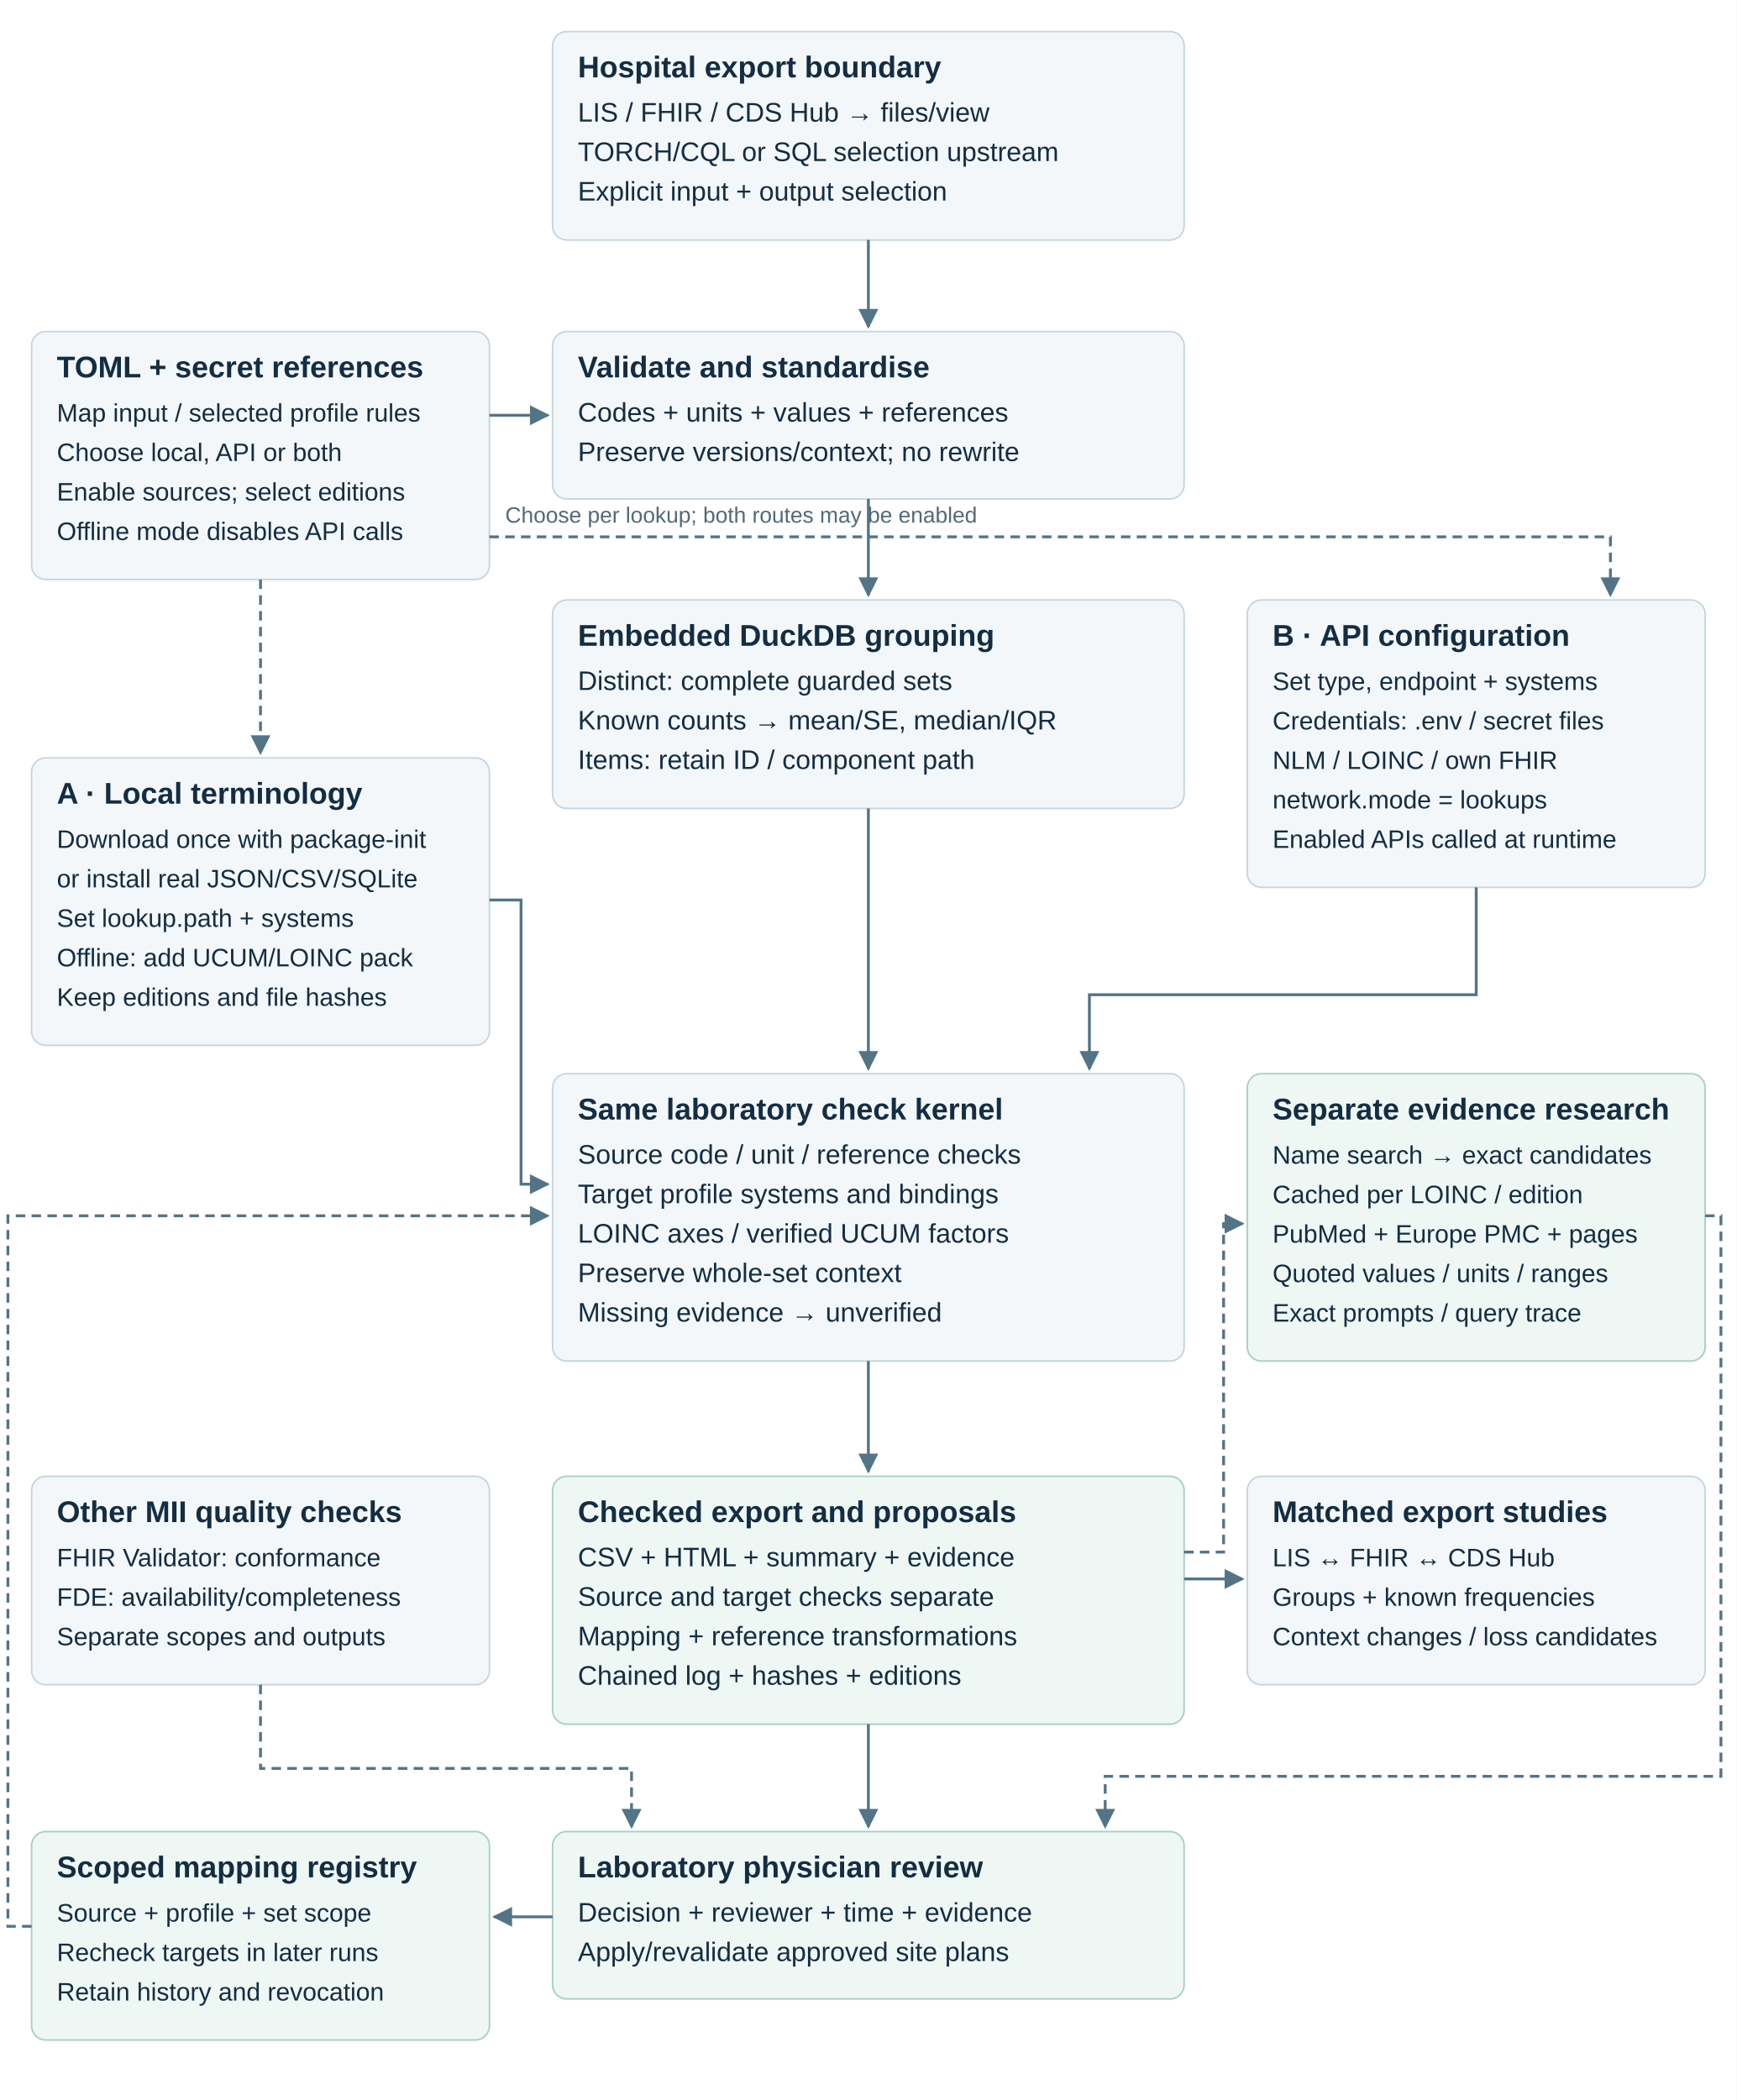
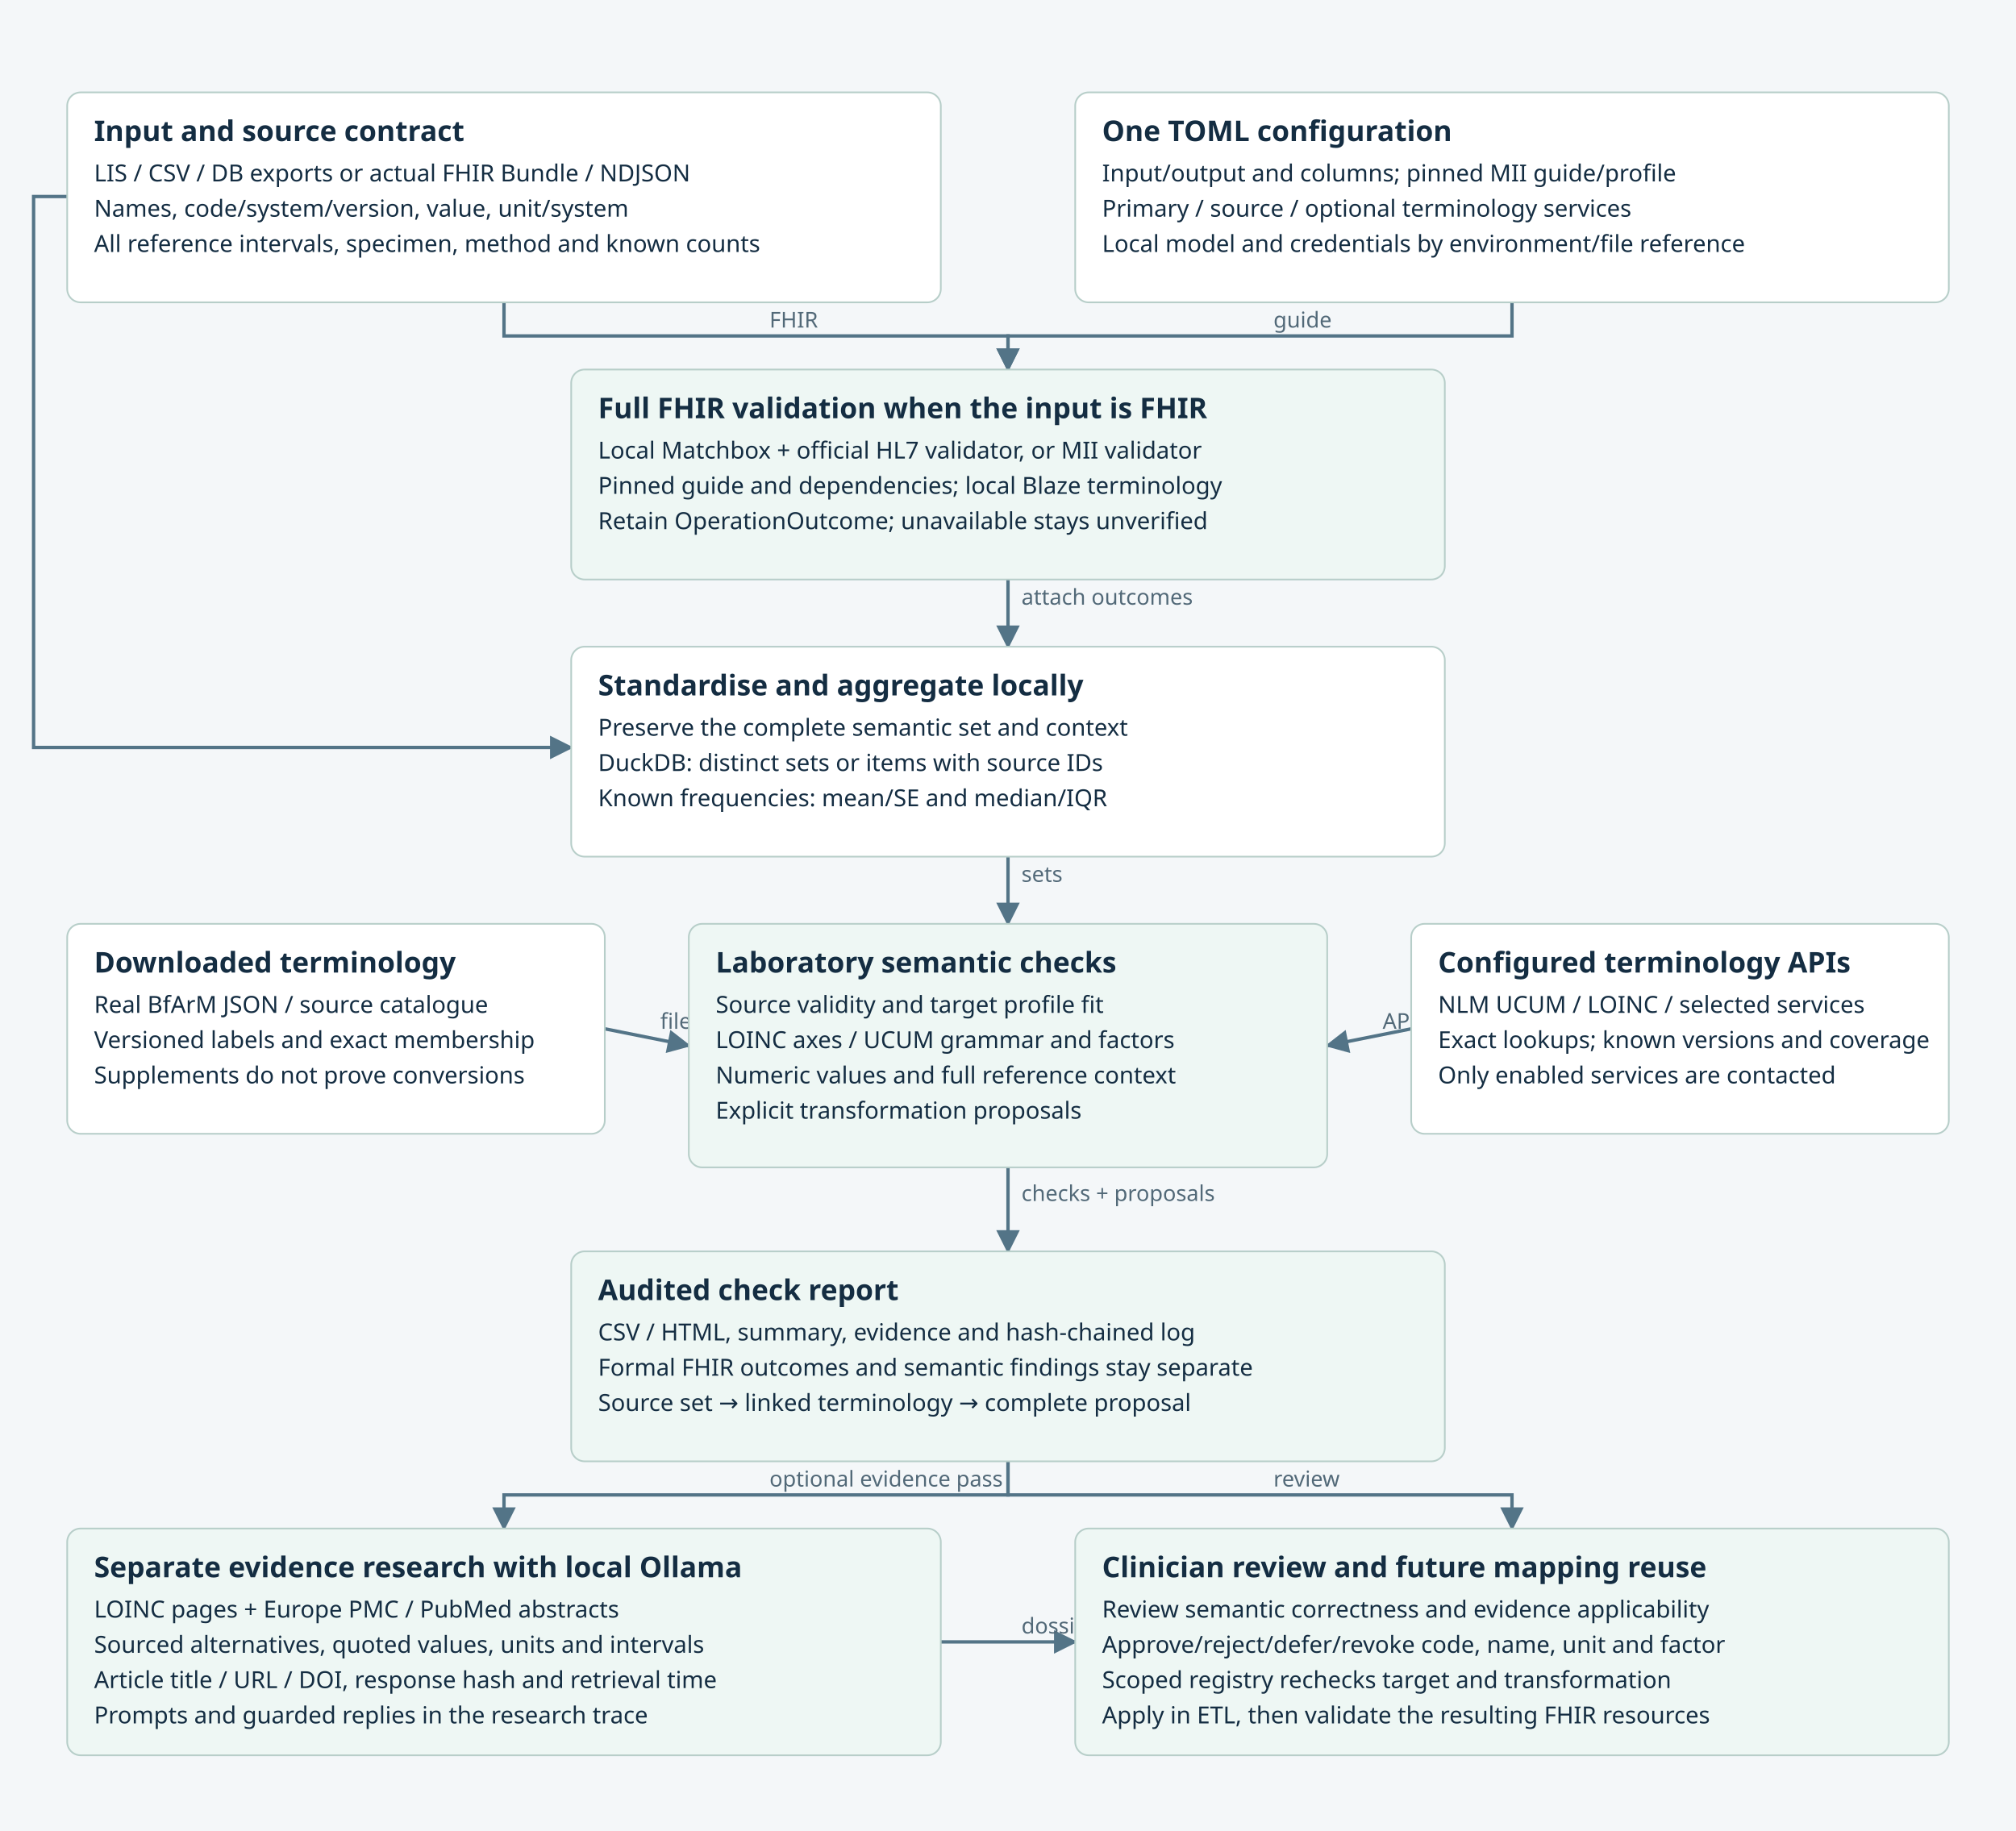
- <svg xmlns="http://www.w3.org/2000/svg" width="1100" height="1330" viewBox="0 0 1100 1330" role="img" aria-labelledby="title desc">
+ <svg xmlns="http://www.w3.org/2000/svg" viewBox="0 0 1200 1090" role="img" aria-labelledby="title desc">
  <defs>
-     <marker id="arrow" viewBox="0 0 10 10" refX="9" refY="5" markerWidth="7" markerHeight="7" orient="auto-start-reverse">
-       <path d="M0 0 L10 5 L0 10z" fill="#537487" />
+     <marker id="arrow" viewBox="0 0 10 10" refX="9" refY="5" markerWidth="7" markerHeight="7" orient="auto">
+       <path d="M0 0 L10 5 L0 10" fill="#537487" />
    </marker>
  </defs>
-   <style>text{font-family:Arial,sans-serif;fill:#142d42}.heading{font-size:19px;font-weight:700}.body{font-size:17px}.label{font-size:14px;fill:#526978}</style>
-   <rect width="1100" height="100%" fill="white" />
+   <rect width="1200" height="100%" fill="#f4f7f9" />
+   <path data-edge="INPUT-VALIDATE" d="M300.0 180 V200.0 H600.0 V220" fill="none" stroke="#537487" stroke-width="2" marker-end="url(#arrow)" />
+   <text x="458.0" y="195.0" font-family="system-ui,sans-serif" font-size="13" fill="#526978">FHIR</text>
+   <path data-edge="CONFIG-VALIDATE" d="M900.0 180 V200.0 H600.0 V220" fill="none" stroke="#537487" stroke-width="2" marker-end="url(#arrow)" />
+   <text x="758.0" y="195.0" font-family="system-ui,sans-serif" font-size="13" fill="#526978">guide</text>
+   <path data-edge="VALIDATE-GROUP" d="M600.0 345 V365.0 H600.0 V385" fill="none" stroke="#537487" stroke-width="2" marker-end="url(#arrow)" />
+   <text x="608.0" y="360.0" font-family="system-ui,sans-serif" font-size="13" fill="#526978">attach outcomes</text>
+   <path data-edge="INPUT-GROUP" d="M40 117 H20 V445 H340" fill="none" stroke="#537487" stroke-width="2" marker-end="url(#arrow)" />
+   <text x="458.0" y="277.5" font-family="system-ui,sans-serif" font-size="13" fill="#526978">CSV / DB</text>
+   <path data-edge="GROUP-CHECK" d="M600.0 510 V530.0 H600.0 V550" fill="none" stroke="#537487" stroke-width="2" marker-end="url(#arrow)" />
+   <text x="608.0" y="525.0" font-family="system-ui,sans-serif" font-size="13" fill="#526978">sets</text>
+   <path data-edge="LOCAL-CHECK" d="M360 612.5 L410 622.5" fill="none" stroke="#537487" stroke-width="2" marker-end="url(#arrow)" />
+   <text x="393.0" y="612.5" font-family="system-ui,sans-serif" font-size="13" fill="#526978">files</text>
+   <path data-edge="API-CHECK" d="M840 612.5 L790 622.5" fill="none" stroke="#537487" stroke-width="2" marker-end="url(#arrow)" />
+   <text x="823.0" y="612.5" font-family="system-ui,sans-serif" font-size="13" fill="#526978">API</text>
+   <path data-edge="CHECK-REPORT" d="M600.0 695 V720.0 H600.0 V745" fill="none" stroke="#537487" stroke-width="2" marker-end="url(#arrow)" />
+   <text x="608.0" y="715.0" font-family="system-ui,sans-serif" font-size="13" fill="#526978">checks + proposals</text>
+   <path data-edge="REPORT-RESEARCH" d="M600.0 870 V890.0 H300.0 V910" fill="none" stroke="#537487" stroke-width="2" marker-end="url(#arrow)" />
+   <text x="458.0" y="885.0" font-family="system-ui,sans-serif" font-size="13" fill="#526978">optional evidence pass</text>
+   <path data-edge="REPORT-REVIEW" d="M600.0 870 V890.0 H900.0 V910" fill="none" stroke="#537487" stroke-width="2" marker-end="url(#arrow)" />
+   <text x="758.0" y="885.0" font-family="system-ui,sans-serif" font-size="13" fill="#526978">review</text>
+   <path data-edge="RESEARCH-REVIEW" d="M560 977.5 L640 977.5" fill="none" stroke="#537487" stroke-width="2" marker-end="url(#arrow)" />
+   <text x="608.0" y="972.5" font-family="system-ui,sans-serif" font-size="13" fill="#526978">dossier</text>
  <g data-node="INPUT">
-     <rect x="350" y="20" width="400" height="132" rx="9" fill="#f3f7fa" stroke="#c4d5df" />
-     <text x="366" y="49" class="heading">Hospital export boundary</text>
-     <text x="366" y="77" class="body">LIS / FHIR / CDS Hub → files/view</text>
-     <text x="366" y="102" class="body">TORCH/CQL or SQL selection upstream</text>
-     <text x="366" y="127" class="body">Explicit input + output selection</text>
+     <rect x="40" y="55" width="520" height="125" rx="8" fill="#ffffff" stroke="#b7cec9" />
+     <text x="56" y="84" fill="#142d42" font-family="system-ui,sans-serif" font-size="17" font-weight="600">Input and source contract</text>
+     <text x="56" y="108" fill="#142d42" font-family="system-ui,sans-serif" font-size="14">LIS / CSV / DB exports or actual FHIR Bundle / NDJSON</text>
+     <text x="56" y="129" fill="#142d42" font-family="system-ui,sans-serif" font-size="14">Names, code/system/version, value, unit/system</text>
+     <text x="56" y="150" fill="#142d42" font-family="system-ui,sans-serif" font-size="14">All reference intervals, specimen, method and known counts</text>
  </g>
  <g data-node="CONFIG">
-     <rect x="20" y="210" width="290" height="157" rx="9" fill="#f3f7fa" stroke="#c4d5df" />
-     <text x="36" y="239" class="heading">TOML + secret references</text>
-     <text x="36" y="267" class="body" style="font-size:16px">Map input / selected profile rules</text>
-     <text x="36" y="292" class="body" style="font-size:16px">Choose local, API or both</text>
-     <text x="36" y="317" class="body" style="font-size:16px">Enable sources; select editions</text>
-     <text x="36" y="342" class="body" style="font-size:16px">Offline mode disables API calls</text>
+     <rect x="640" y="55" width="520" height="125" rx="8" fill="#ffffff" stroke="#b7cec9" />
+     <text x="656" y="84" fill="#142d42" font-family="system-ui,sans-serif" font-size="17" font-weight="600">One TOML configuration</text>
+     <text x="656" y="108" fill="#142d42" font-family="system-ui,sans-serif" font-size="14">Input/output and columns; pinned MII guide/profile</text>
+     <text x="656" y="129" fill="#142d42" font-family="system-ui,sans-serif" font-size="14">Primary / source / optional terminology services</text>
+     <text x="656" y="150" fill="#142d42" font-family="system-ui,sans-serif" font-size="14">Local model and credentials by environment/file reference</text>
  </g>
-   <g data-node="NORMAL">
-     <rect x="350" y="210" width="400" height="106" rx="9" fill="#f3f7fa" stroke="#c4d5df" />
-     <text x="366" y="239" class="heading">Validate and standardise</text>
-     <text x="366" y="267" class="body">Codes + units + values + references</text>
-     <text x="366" y="292" class="body">Preserve versions/context; no rewrite</text>
+   <g data-node="VALIDATE">
+     <rect x="340" y="220" width="520" height="125" rx="8" fill="#eef7f4" stroke="#b7cec9" />
+     <text x="356" y="249" fill="#142d42" font-family="system-ui,sans-serif" font-size="17" font-weight="600">Full FHIR validation when the input is FHIR</text>
+     <text x="356" y="273" fill="#142d42" font-family="system-ui,sans-serif" font-size="14">Local Matchbox + official HL7 validator, or MII validator</text>
+     <text x="356" y="294" fill="#142d42" font-family="system-ui,sans-serif" font-size="14">Pinned guide and dependencies; local Blaze terminology</text>
+     <text x="356" y="315" fill="#142d42" font-family="system-ui,sans-serif" font-size="14">Retain OperationOutcome; unavailable stays unverified</text>
  </g>
  <g data-node="GROUP">
-     <rect x="350" y="380" width="400" height="132" rx="9" fill="#f3f7fa" stroke="#c4d5df" />
-     <text x="366" y="409" class="heading">Embedded DuckDB grouping</text>
-     <text x="366" y="437" class="body">Distinct: complete guarded sets</text>
-     <text x="366" y="462" class="body">Known counts → mean/SE, median/IQR</text>
-     <text x="366" y="487" class="body">Items: retain ID / component path</text>
+     <rect x="340" y="385" width="520" height="125" rx="8" fill="#ffffff" stroke="#b7cec9" />
+     <text x="356" y="414" fill="#142d42" font-family="system-ui,sans-serif" font-size="17" font-weight="600">Standardise and aggregate locally</text>
+     <text x="356" y="438" fill="#142d42" font-family="system-ui,sans-serif" font-size="14">Preserve the complete semantic set and context</text>
+     <text x="356" y="459" fill="#142d42" font-family="system-ui,sans-serif" font-size="14">DuckDB: distinct sets or items with source IDs</text>
+     <text x="356" y="480" fill="#142d42" font-family="system-ui,sans-serif" font-size="14">Known frequencies: mean/SE and median/IQR</text>
  </g>
  <g data-node="LOCAL">
-     <rect x="20" y="480" width="290" height="182" rx="9" fill="#f3f7fa" stroke="#c4d5df" />
-     <text x="36" y="509" class="heading">A · Local terminology</text>
-     <text x="36" y="537" class="body" style="font-size:16px">Download once with package-init</text>
-     <text x="36" y="562" class="body" style="font-size:16px">or install real JSON/CSV/SQLite</text>
-     <text x="36" y="587" class="body" style="font-size:16px">Set lookup.path + systems</text>
-     <text x="36" y="612" class="body" style="font-size:16px">Offline: add UCUM/LOINC pack</text>
-     <text x="36" y="637" class="body" style="font-size:16px">Keep editions and file hashes</text>
+     <rect x="40" y="550" width="320" height="125" rx="8" fill="#ffffff" stroke="#b7cec9" />
+     <text x="56" y="579" fill="#142d42" font-family="system-ui,sans-serif" font-size="17" font-weight="600">Downloaded terminology</text>
+     <text x="56" y="603" fill="#142d42" font-family="system-ui,sans-serif" font-size="14">Real BfArM JSON / source catalogue</text>
+     <text x="56" y="624" fill="#142d42" font-family="system-ui,sans-serif" font-size="14">Versioned labels and exact membership</text>
+     <text x="56" y="645" fill="#142d42" font-family="system-ui,sans-serif" font-size="14">Supplements do not prove conversions</text>
+   </g>
+   <g data-node="CHECK">
+     <rect x="410" y="550" width="380" height="145" rx="8" fill="#eef7f4" stroke="#b7cec9" />
+     <text x="426" y="579" fill="#142d42" font-family="system-ui,sans-serif" font-size="17" font-weight="600">Laboratory semantic checks</text>
+     <text x="426" y="603" fill="#142d42" font-family="system-ui,sans-serif" font-size="14">Source validity and target profile fit</text>
+     <text x="426" y="624" fill="#142d42" font-family="system-ui,sans-serif" font-size="14">LOINC axes / UCUM grammar and factors</text>
+     <text x="426" y="645" fill="#142d42" font-family="system-ui,sans-serif" font-size="14">Numeric values and full reference context</text>
+     <text x="426" y="666" fill="#142d42" font-family="system-ui,sans-serif" font-size="14">Explicit transformation proposals</text>
  </g>
  <g data-node="API">
-     <rect x="790" y="380" width="290" height="182" rx="9" fill="#f3f7fa" stroke="#c4d5df" />
-     <text x="806" y="409" class="heading">B · API configuration</text>
-     <text x="806" y="437" class="body" style="font-size:16px">Set type, endpoint + systems</text>
-     <text x="806" y="462" class="body" style="font-size:16px">Credentials: .env / secret files</text>
-     <text x="806" y="487" class="body" style="font-size:16px">NLM / LOINC / own FHIR</text>
-     <text x="806" y="512" class="body" style="font-size:16px">network.mode = lookups</text>
-     <text x="806" y="537" class="body" style="font-size:16px">Enabled APIs called at runtime</text>
+     <rect x="840" y="550" width="320" height="125" rx="8" fill="#ffffff" stroke="#b7cec9" />
+     <text x="856" y="579" fill="#142d42" font-family="system-ui,sans-serif" font-size="17" font-weight="600">Configured terminology APIs</text>
+     <text x="856" y="603" fill="#142d42" font-family="system-ui,sans-serif" font-size="14">NLM UCUM / LOINC / selected services</text>
+     <text x="856" y="624" fill="#142d42" font-family="system-ui,sans-serif" font-size="14">Exact lookups; known versions and coverage</text>
+     <text x="856" y="645" fill="#142d42" font-family="system-ui,sans-serif" font-size="14">Only enabled services are contacted</text>
  </g>
-   <g data-node="CHECK">
-     <rect x="350" y="680" width="400" height="182" rx="9" fill="#f3f7fa" stroke="#c4d5df" />
-     <text x="366" y="709" class="heading">Same laboratory check kernel</text>
-     <text x="366" y="737" class="body">Source code / unit / reference checks</text>
-     <text x="366" y="762" class="body">Target profile systems and bindings</text>
-     <text x="366" y="787" class="body">LOINC axes / verified UCUM factors</text>
-     <text x="366" y="812" class="body">Preserve whole-set context</text>
-     <text x="366" y="837" class="body">Missing evidence → unverified</text>
+   <g data-node="REPORT">
+     <rect x="340" y="745" width="520" height="125" rx="8" fill="#eef7f4" stroke="#b7cec9" />
+     <text x="356" y="774" fill="#142d42" font-family="system-ui,sans-serif" font-size="17" font-weight="600">Audited check report</text>
+     <text x="356" y="798" fill="#142d42" font-family="system-ui,sans-serif" font-size="14">CSV / HTML, summary, evidence and hash-chained log</text>
+     <text x="356" y="819" fill="#142d42" font-family="system-ui,sans-serif" font-size="14">Formal FHIR outcomes and semantic findings stay separate</text>
+     <text x="356" y="840" fill="#142d42" font-family="system-ui,sans-serif" font-size="14">Source set → linked terminology → complete proposal</text>
  </g>
  <g data-node="RESEARCH">
-     <rect x="790" y="680" width="290" height="182" rx="9" fill="#eef7f4" stroke="#a8cfc6" />
-     <text x="806" y="709" class="heading">Separate evidence research</text>
-     <text x="806" y="737" class="body" style="font-size:16px">Name search → exact candidates</text>
-     <text x="806" y="762" class="body" style="font-size:16px">Cached per LOINC / edition</text>
-     <text x="806" y="787" class="body" style="font-size:16px">PubMed + Europe PMC + pages</text>
-     <text x="806" y="812" class="body" style="font-size:16px">Quoted values / units / ranges</text>
-     <text x="806" y="837" class="body" style="font-size:16px">Exact prompts / query trace</text>
+     <rect x="40" y="910" width="520" height="135" rx="8" fill="#eef7f4" stroke="#b7cec9" />
+     <text x="56" y="939" fill="#142d42" font-family="system-ui,sans-serif" font-size="17" font-weight="600">Separate evidence research with local Ollama</text>
+     <text x="56" y="963" fill="#142d42" font-family="system-ui,sans-serif" font-size="14">LOINC pages + Europe PMC / PubMed abstracts</text>
+     <text x="56" y="984" fill="#142d42" font-family="system-ui,sans-serif" font-size="14">Sourced alternatives, quoted values, units and intervals</text>
+     <text x="56" y="1005" fill="#142d42" font-family="system-ui,sans-serif" font-size="14">Article title / URL / DOI, response hash and retrieval time</text>
+     <text x="56" y="1026" fill="#142d42" font-family="system-ui,sans-serif" font-size="14">Prompts and guarded replies in the research trace</text>
  </g>
-   <g data-node="QC">
-     <rect x="20" y="935" width="290" height="132" rx="9" fill="#f3f7fa" stroke="#c4d5df" />
-     <text x="36" y="964" class="heading">Other MII quality checks</text>
-     <text x="36" y="992" class="body" style="font-size:16px">FHIR Validator: conformance</text>
-     <text x="36" y="1017" class="body" style="font-size:16px">FDE: availability/completeness</text>
-     <text x="36" y="1042" class="body" style="font-size:16px">Separate scopes and outputs</text>
+   <g data-node="REVIEW">
+     <rect x="640" y="910" width="520" height="135" rx="8" fill="#eef7f4" stroke="#b7cec9" />
+     <text x="656" y="939" fill="#142d42" font-family="system-ui,sans-serif" font-size="17" font-weight="600">Clinician review and future mapping reuse</text>
+     <text x="656" y="963" fill="#142d42" font-family="system-ui,sans-serif" font-size="14">Review semantic correctness and evidence applicability</text>
+     <text x="656" y="984" fill="#142d42" font-family="system-ui,sans-serif" font-size="14">Approve/reject/defer/revoke code, name, unit and factor</text>
+     <text x="656" y="1005" fill="#142d42" font-family="system-ui,sans-serif" font-size="14">Scoped registry rechecks target and transformation</text>
+     <text x="656" y="1026" fill="#142d42" font-family="system-ui,sans-serif" font-size="14">Apply in ETL, then validate the resulting FHIR resources</text>
  </g>
-   <g data-node="OUTPUT">
-     <rect x="350" y="935" width="400" height="157" rx="9" fill="#eef7f4" stroke="#a8cfc6" />
-     <text x="366" y="964" class="heading">Checked export and proposals</text>
-     <text x="366" y="992" class="body">CSV + HTML + summary + evidence</text>
-     <text x="366" y="1017" class="body">Source and target checks separate</text>
-     <text x="366" y="1042" class="body">Mapping + reference transformations</text>
-     <text x="366" y="1067" class="body">Chained log + hashes + editions</text>
-   </g>
-   <g data-node="STUDY">
-     <rect x="790" y="935" width="290" height="132" rx="9" fill="#f3f7fa" stroke="#c4d5df" />
-     <text x="806" y="964" class="heading">Matched export studies</text>
-     <text x="806" y="992" class="body" style="font-size:16px">LIS ↔ FHIR ↔ CDS Hub</text>
-     <text x="806" y="1017" class="body" style="font-size:16px">Groups + known frequencies</text>
-     <text x="806" y="1042" class="body" style="font-size:16px">Context changes / loss candidates</text>
-   </g>
-   <g data-node="REGISTRY">
-     <rect x="20" y="1160" width="290" height="132" rx="9" fill="#eef7f4" stroke="#a8cfc6" />
-     <text x="36" y="1189" class="heading">Scoped mapping registry</text>
-     <text x="36" y="1217" class="body" style="font-size:16px">Source + profile + set scope</text>
-     <text x="36" y="1242" class="body" style="font-size:16px">Recheck targets in later runs</text>
-     <text x="36" y="1267" class="body" style="font-size:16px">Retain history and revocation</text>
-   </g>
-   <g data-node="EXPERT">
-     <rect x="350" y="1160" width="400" height="106" rx="9" fill="#eef7f4" stroke="#a8cfc6" />
-     <text x="366" y="1189" class="heading">Laboratory physician review</text>
-     <text x="366" y="1217" class="body">Decision + reviewer + time + evidence</text>
-     <text x="366" y="1242" class="body">Apply/revalidate approved site plans</text>
-   </g>
-   <path data-edge="INPUT-NORMAL" d="M550 152 V207" fill="none" stroke="#537487" stroke-width="1.8" marker-end="url(#arrow)" />
-   <path data-edge="CONFIG-NORMAL" d="M310 263 H347" fill="none" stroke="#537487" stroke-width="1.8" marker-end="url(#arrow)" />
-   <path data-edge="NORMAL-GROUP" d="M550 316 V377" fill="none" stroke="#537487" stroke-width="1.8" marker-end="url(#arrow)" />
-   <path data-edge="CONFIG-LOCAL" d="M165 367 V477" fill="none" stroke="#537487" stroke-width="1.8" stroke-dasharray="6 4" marker-end="url(#arrow)" />
-   <path data-edge="CONFIG-API" d="M310 340 H1020 V377" fill="none" stroke="#537487" stroke-width="1.8" stroke-dasharray="6 4" marker-end="url(#arrow)" />
-   <path data-edge="GROUP-CHECK" d="M550 512 V677" fill="none" stroke="#537487" stroke-width="1.8" marker-end="url(#arrow)" />
-   <path data-edge="LOCAL-CHECK" d="M310 570 H330 V750 H347" fill="none" stroke="#537487" stroke-width="1.8" marker-end="url(#arrow)" />
-   <path data-edge="API-CHECK" d="M935 562 V630 H690 V677" fill="none" stroke="#537487" stroke-width="1.8" marker-end="url(#arrow)" />
-   <path data-edge="OUTPUT-RESEARCH" d="M750 983 H775 V775 H787" fill="none" stroke="#537487" stroke-width="1.8" stroke-dasharray="6 4" marker-end="url(#arrow)" />
-   <path data-edge="CHECK-OUTPUT" d="M550 862 V932" fill="none" stroke="#537487" stroke-width="1.8" marker-end="url(#arrow)" />
-   <path data-edge="RESEARCH-EXPERT" d="M1080 770 H1090 V1125 H700 V1157" fill="none" stroke="#537487" stroke-width="1.8" stroke-dasharray="6 4" marker-end="url(#arrow)" />
-   <path data-edge="EXPERT-REGISTRY" d="M350 1214 H313" fill="none" stroke="#537487" stroke-width="1.8" marker-end="url(#arrow)" />
-   <path data-edge="REGISTRY-CHECK" d="M20 1220 H5 V770 H347" fill="none" stroke="#537487" stroke-width="1.8" stroke-dasharray="6 4" marker-end="url(#arrow)" />
-   <path data-edge="OUTPUT-STUDY" d="M750 1000 H787" fill="none" stroke="#537487" stroke-width="1.8" marker-end="url(#arrow)" />
-   <path data-edge="OUTPUT-EXPERT" d="M550 1092 V1157" fill="none" stroke="#537487" stroke-width="1.8" marker-end="url(#arrow)" />
-   <path data-edge="QC-EXPERT" d="M165 1067 V1120 H400 V1157" fill="none" stroke="#537487" stroke-width="1.8" stroke-dasharray="6 4" marker-end="url(#arrow)" />
-   <text x="320" y="331" class="label">Choose per lookup; both routes may be enabled</text>
</svg>
